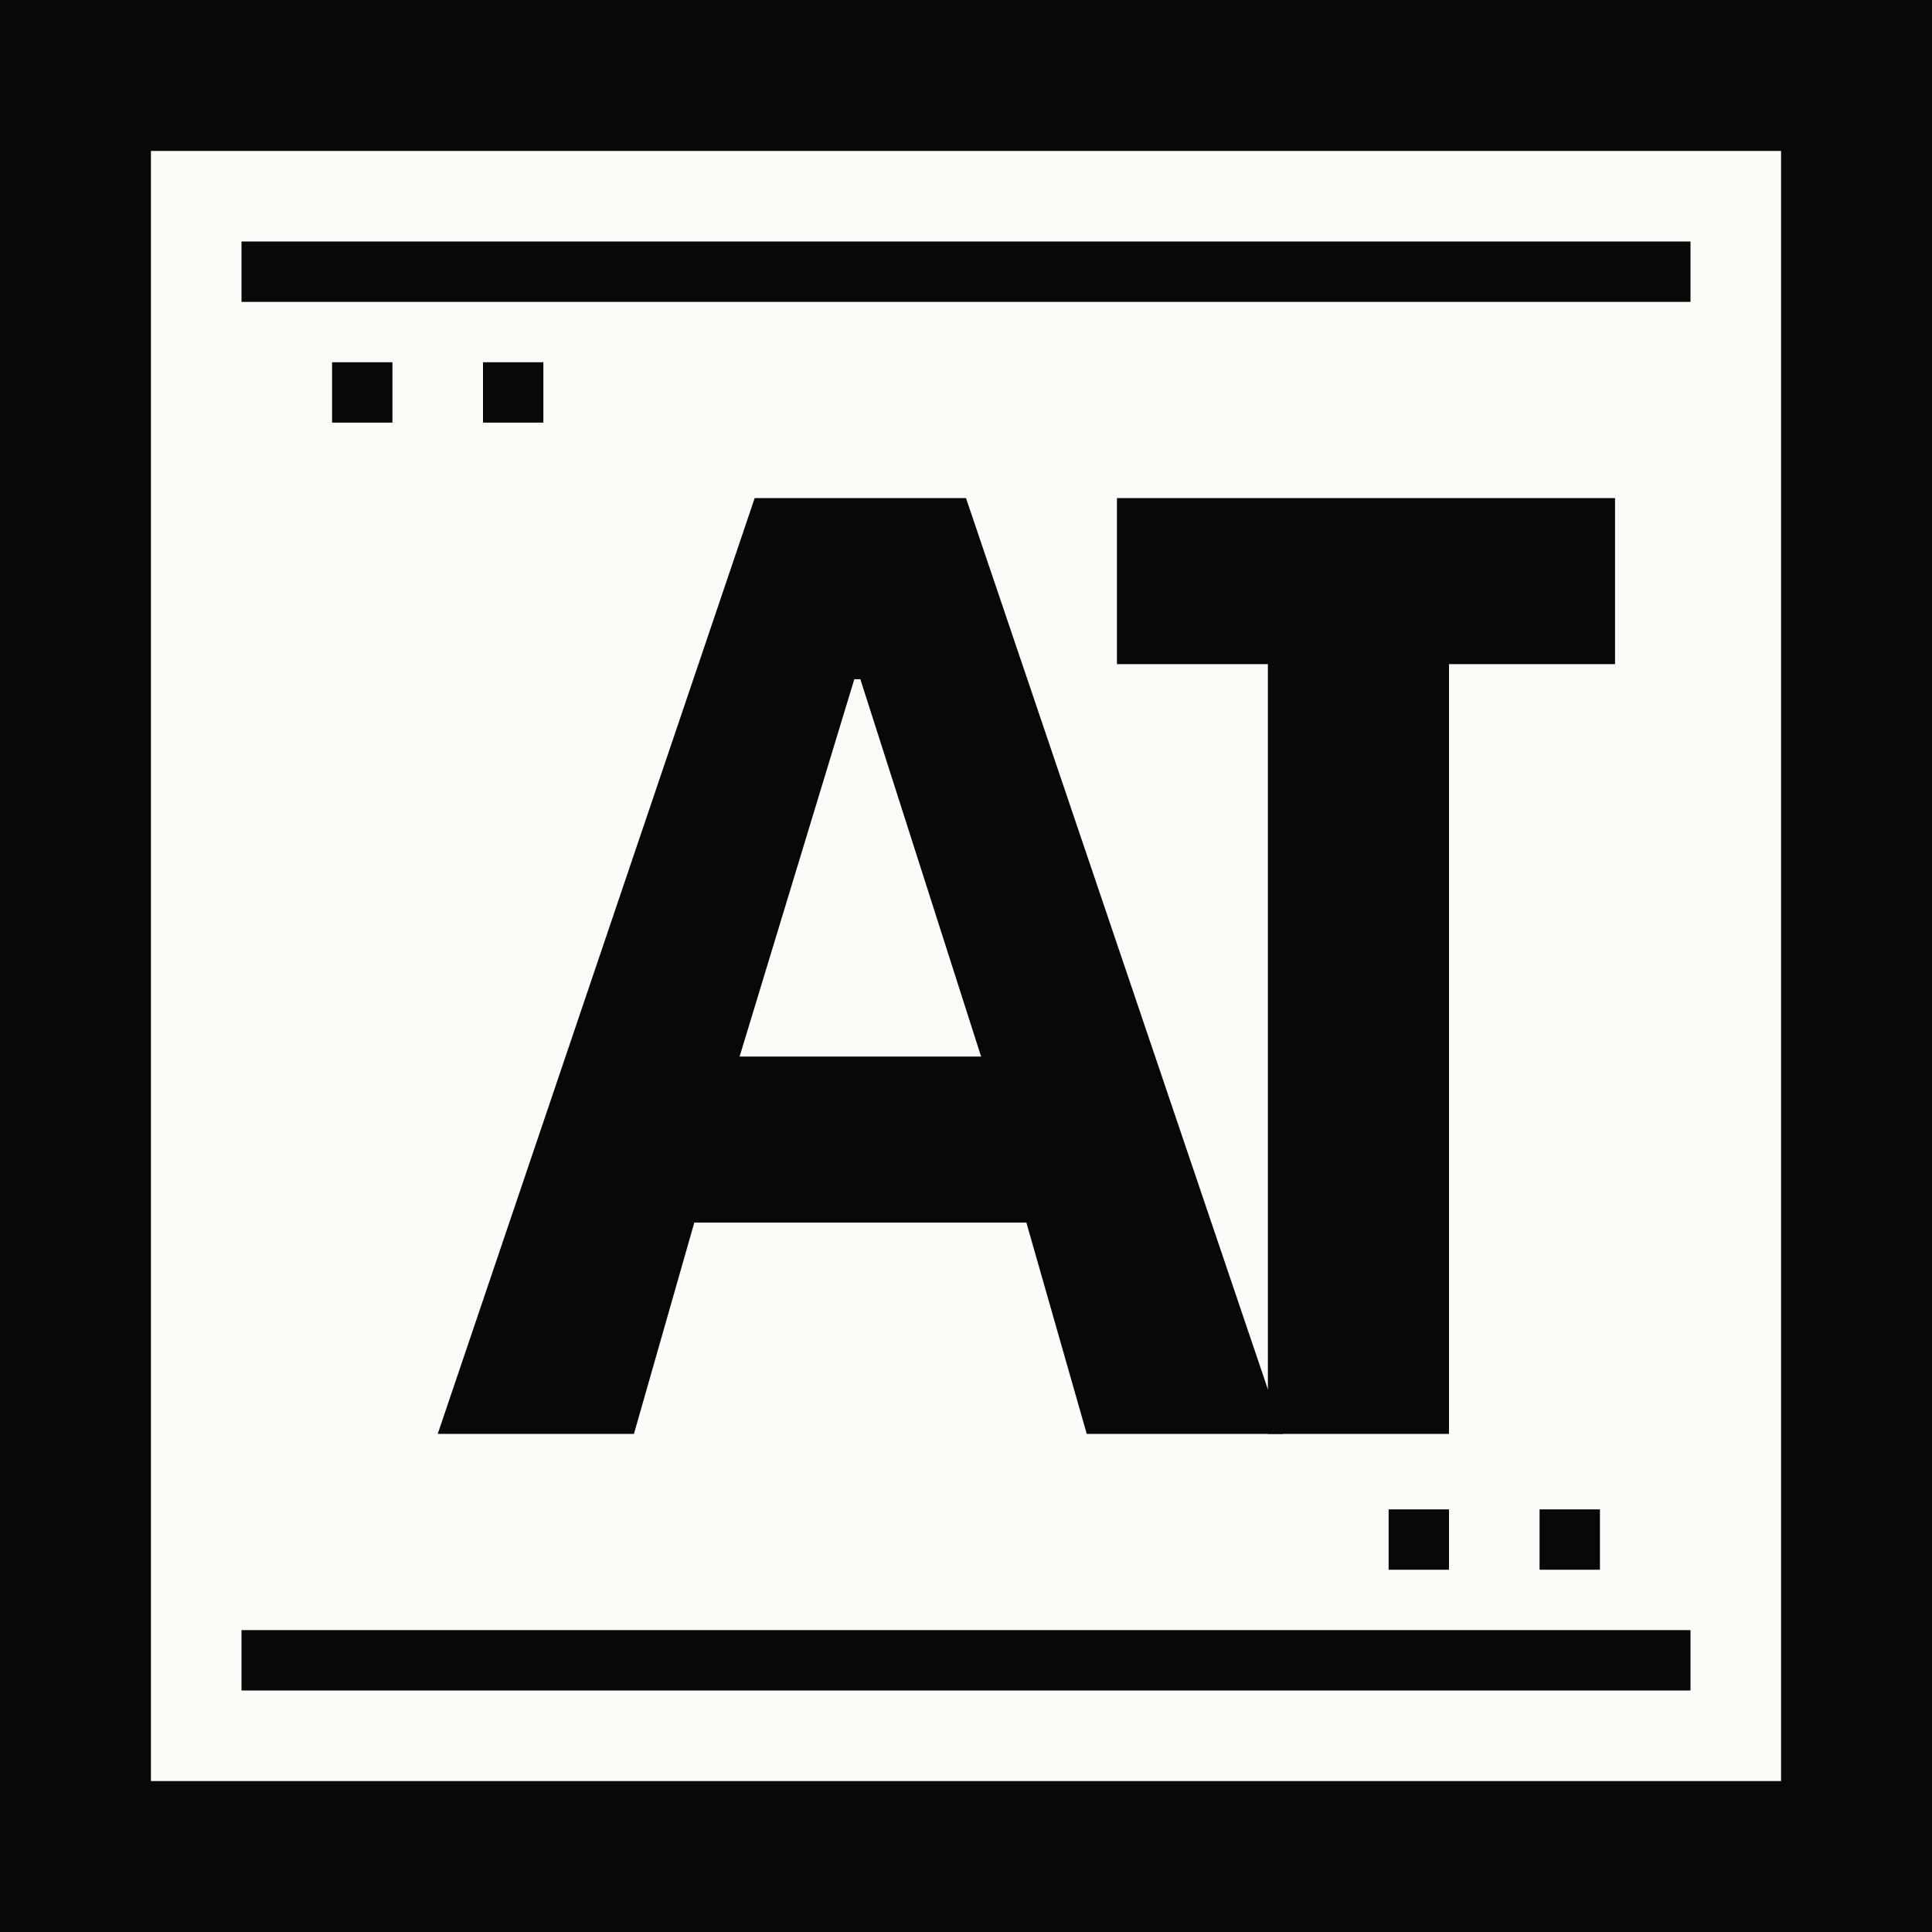
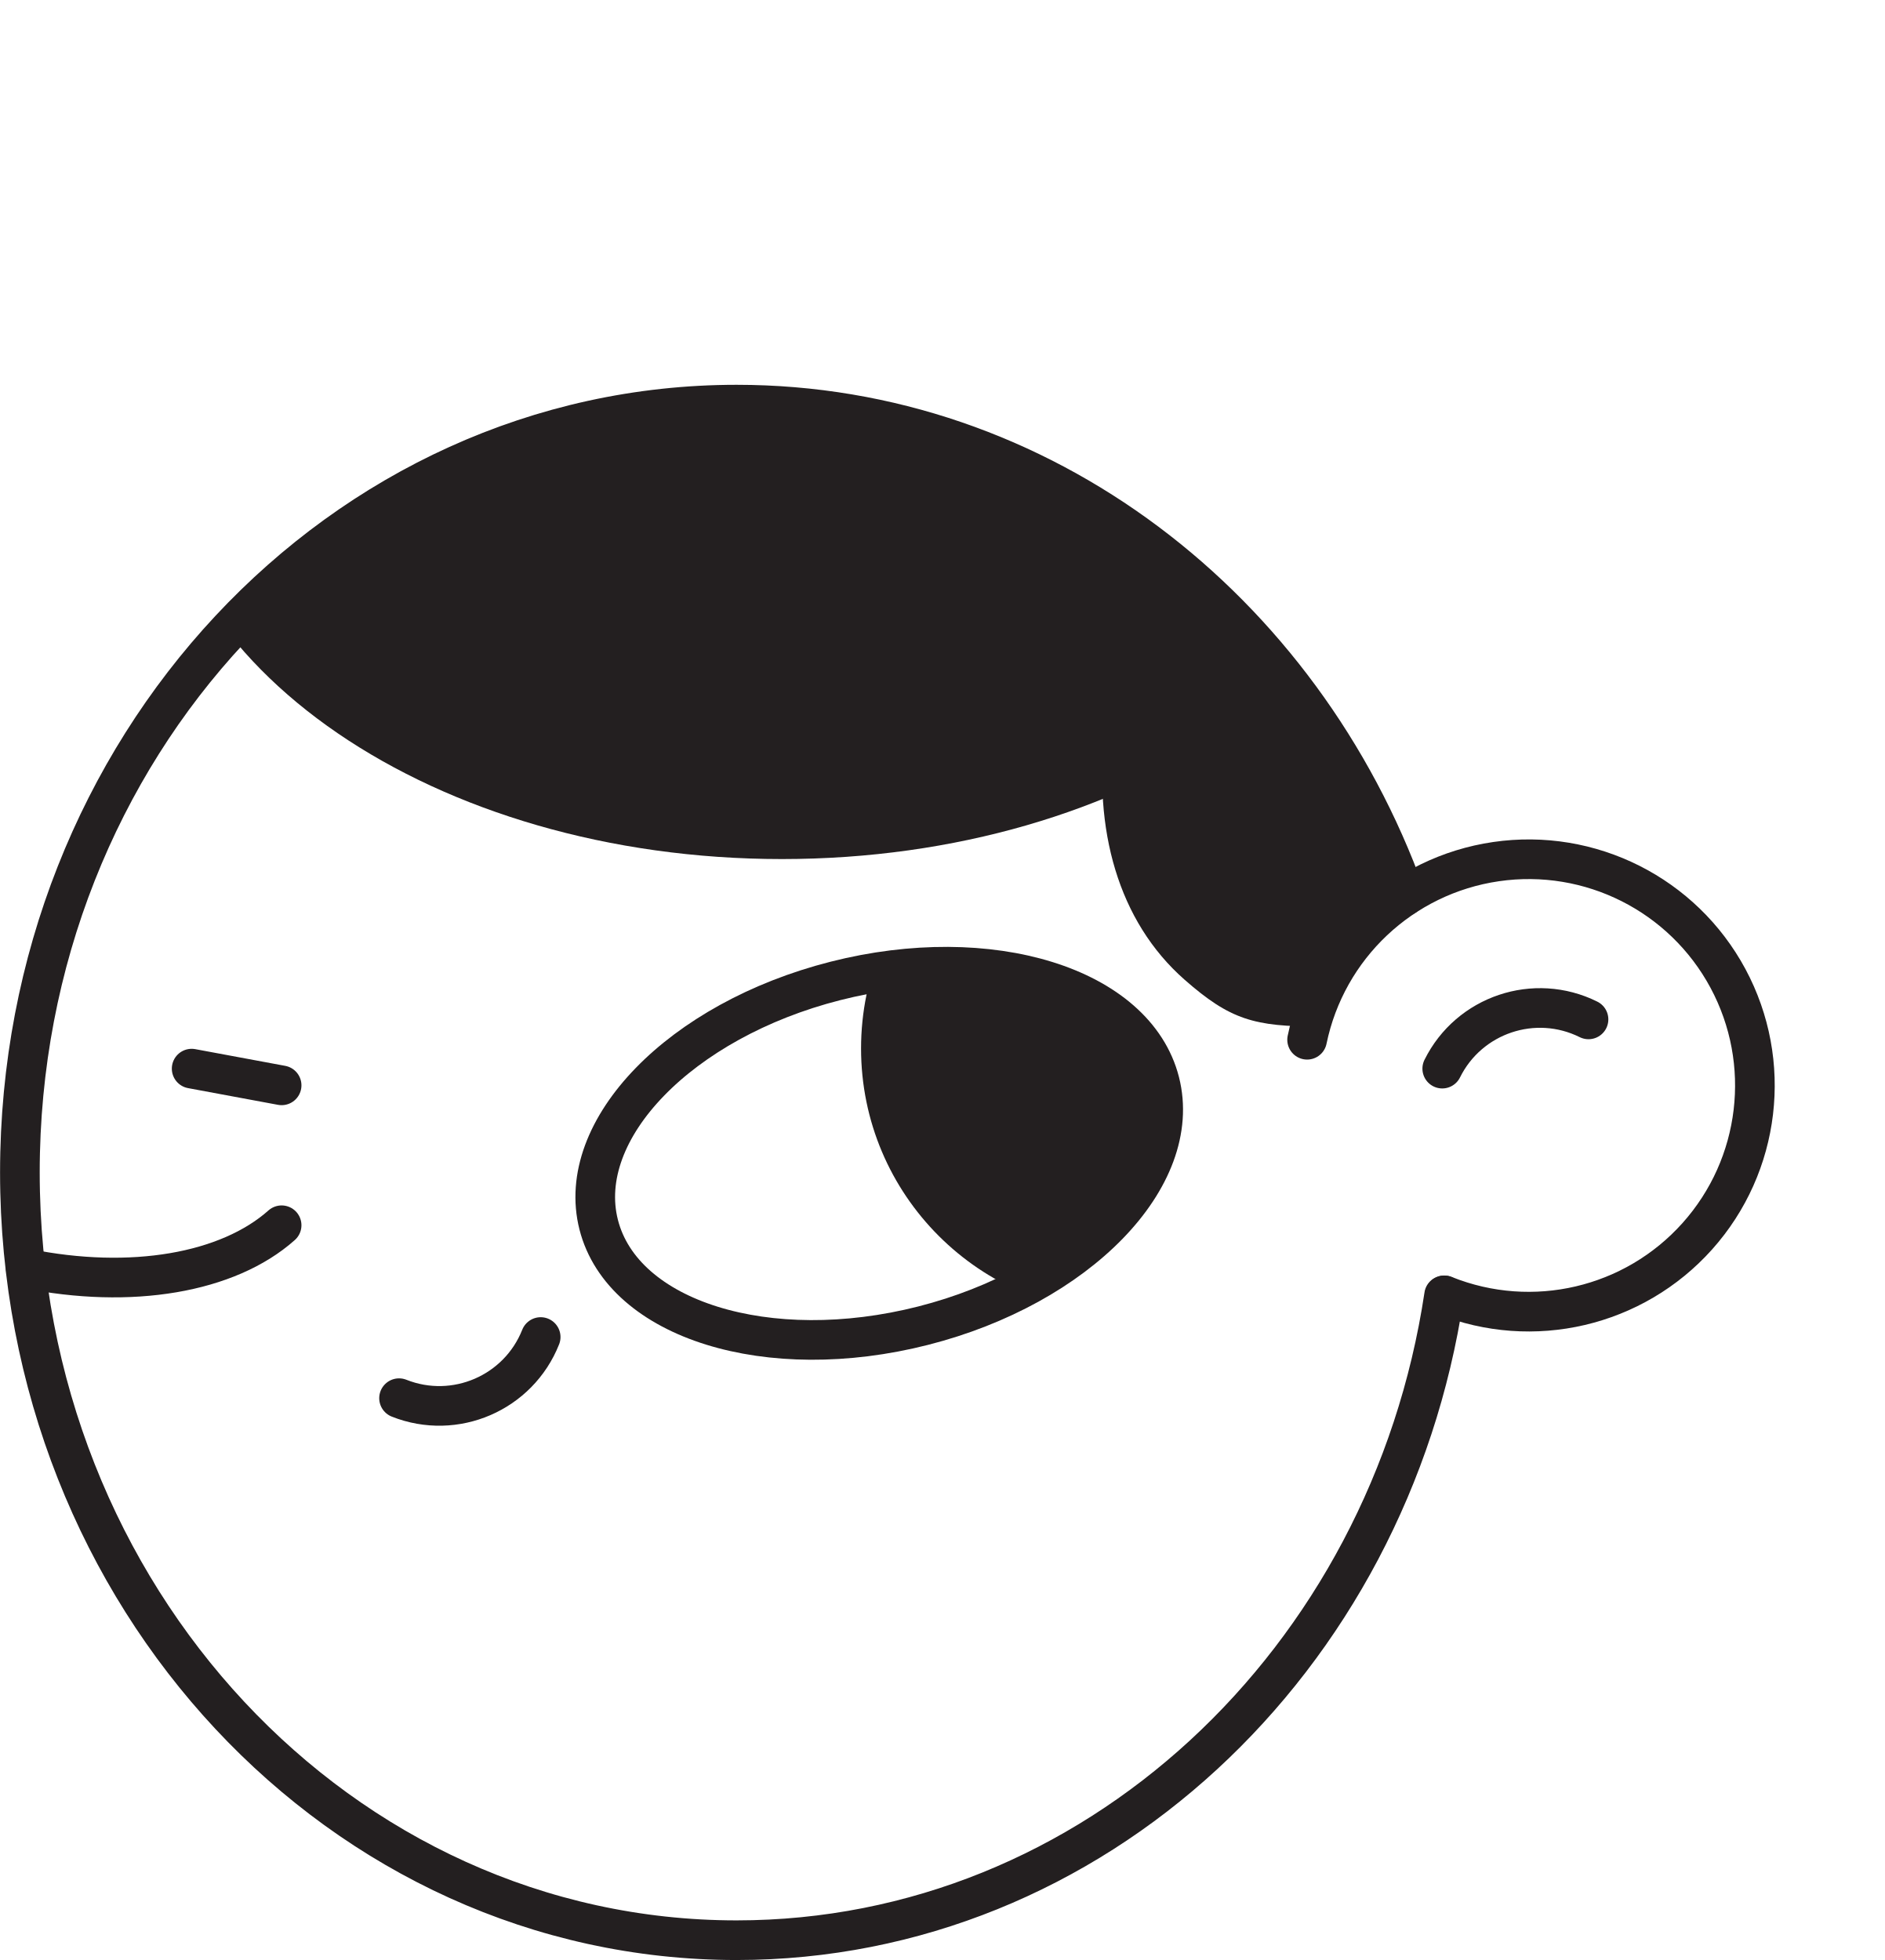
- <svg xmlns="http://www.w3.org/2000/svg" viewBox="0 0 128 128" role="img" aria-label="AT">
-   <rect width="128" height="128" fill="#080808" />
-   <rect x="10" y="10" width="108" height="108" fill="#fbfbf8" />
-   <path d="M29 95 50 33h14l21 62H72l-4-14H46l-4 14H29Zm20-25h16L57 45h-.4L49 70Z" fill="#080808" />
-   <path d="M74 44V33h33v11H96v51H84V44H74Z" fill="#080808" />
-   <path d="M18 110h92M18 18h92" stroke="#080808" stroke-width="4" stroke-linecap="square" />
-   <g fill="#080808">
-     <rect x="22" y="24" width="4" height="4" />
-     <rect x="32" y="24" width="4" height="4" />
-     <rect x="102" y="100" width="4" height="4" />
-     <rect x="92" y="100" width="4" height="4" />
+ <svg xmlns="http://www.w3.org/2000/svg" id="Layer_1" data-name="Layer 1" viewBox="0 0 873.71 908.79">
+   <defs>
+     <style>.cls-1,.cls-4{fill:none;}.cls-2{clip-path:url(#clip-path);}.cls-3{fill:#231f20;}.cls-4{stroke:#231f20;stroke-linecap:round;stroke-linejoin:round;stroke-width:18.38px;}.cls-5{clip-path:url(#clip-path-2);}</style>
+     <clipPath id="clip-path" transform="translate(-88.56 44.29)">
+       <ellipse class="cls-1" cx="430.02" cy="500.68" rx="332.27" ry="356" />
+     </clipPath>
+     <clipPath id="clip-path-2" transform="translate(-88.56 44.29)">
+       <ellipse class="cls-1" cx="496.19" cy="490.44" rx="134.2" ry="82.47" transform="translate(-105.66 137.58) rotate(-14.28)" />
+     </clipPath>
+   </defs>
+   <g class="cls-2">
+     <ellipse class="cls-3" cx="362.52" cy="199.16" rx="291.27" ry="199.16" />
+     <path class="cls-3" d="M924.1,84.4c-61.46-54.07-175.4-25-254.49,64.86s-93.38,206.6-31.91,260.68c21.09,18.55,32.35,21.83,62.27,21.72,0,0,27.73-62.52,41.5-65,51.81-9.32,109.68,25.08,150.72-21.57C971.28,255.19,985.57,138.48,924.1,84.4Z" transform="translate(-88.56 44.29)" />
  </g>
+   <path class="cls-4" d="M758.05,556.32c-25.46,169.52-162.64,299-328,299-183.51,0-332.27-159.39-332.27-356s148.76-356,332.27-356c141.29,0,262,94.49,310,227.7" transform="translate(-88.56 44.29)" />
+   <g class="cls-5">
+     <circle class="cls-3" cx="522.06" cy="486.14" r="122.87" />
+   </g>
+   <ellipse class="cls-4" cx="496.19" cy="490.44" rx="134.2" ry="82.47" transform="translate(-194.22 181.86) rotate(-14.28)" />
+   <path class="cls-4" d="M219.12,523.82c-24.86,22.13-69.77,29.92-118.61,20" transform="translate(-88.56 44.29)" />
+   <path class="cls-4" d="M339.22,575.65A50.56,50.56,0,0,1,273.56,604" transform="translate(-88.56 44.29)" />
+   <path class="cls-4" d="M694.54,437.81a104.88,104.88,0,1,1,63.69,118.54" transform="translate(-88.56 44.29)" />
+   <path class="cls-4" d="M757.19,451.2A50.57,50.57,0,0,1,825,428.37" transform="translate(-88.56 44.29)" />
+   <line class="cls-4" x1="88.85" y1="495.49" x2="130.56" y2="503.24" />
</svg>
